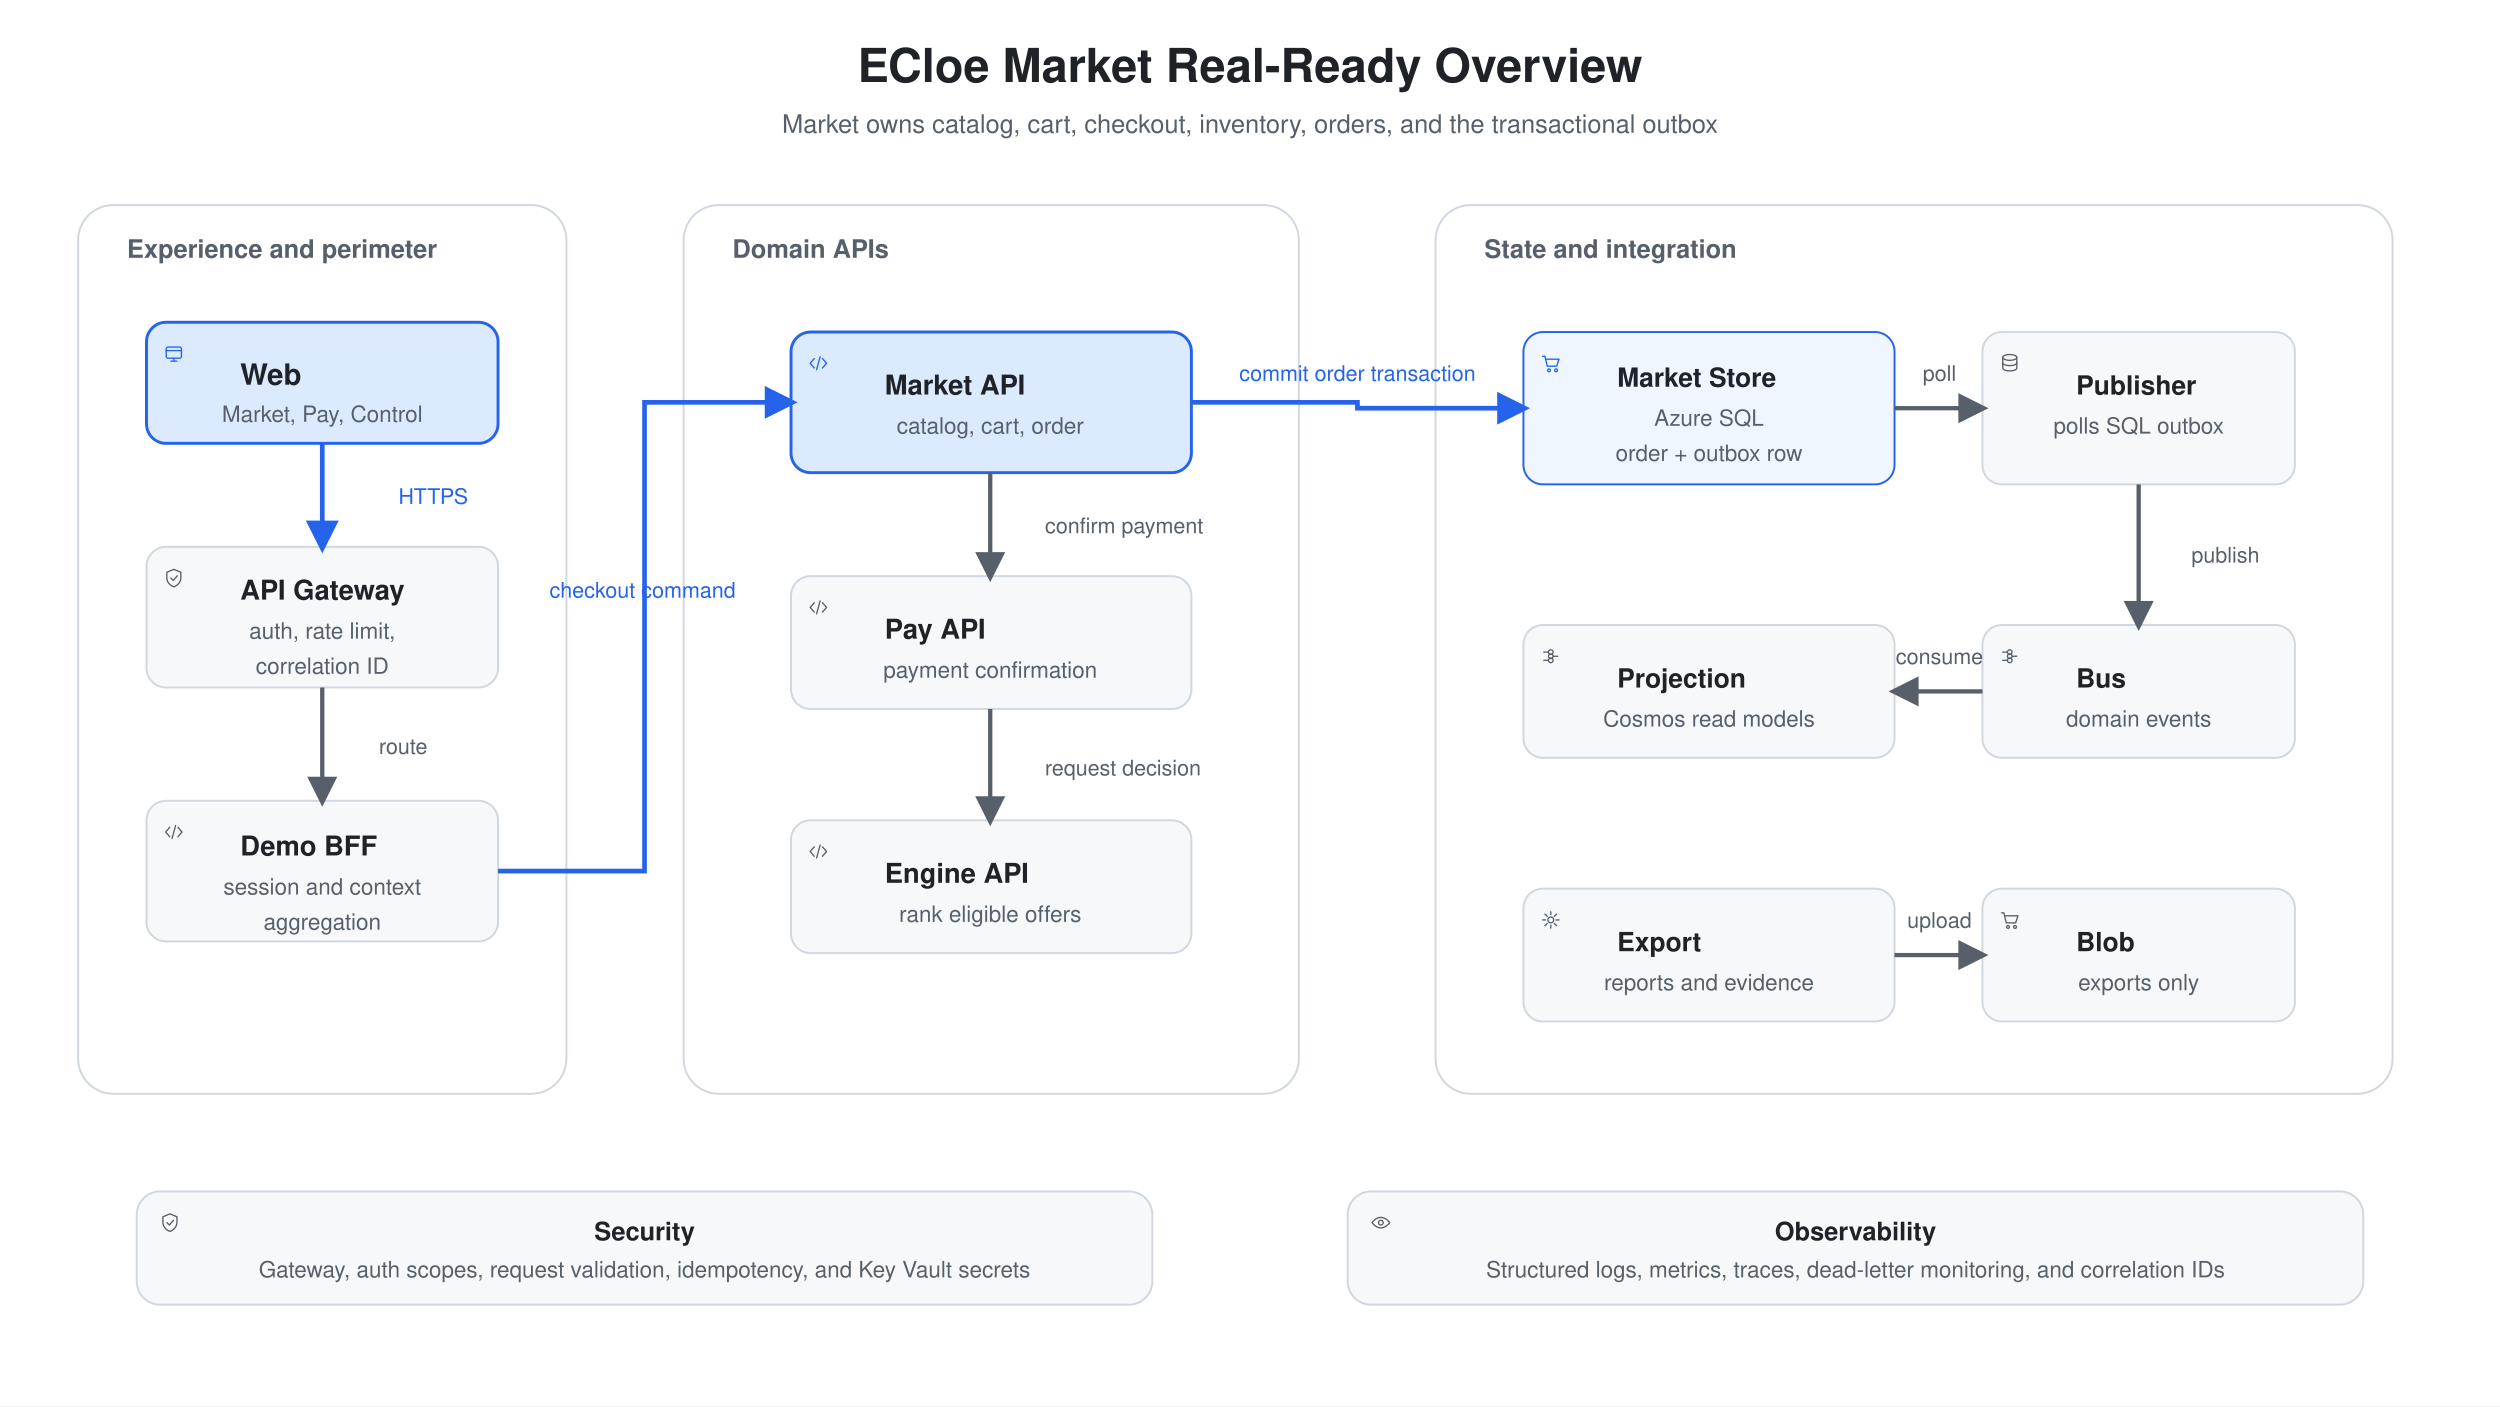
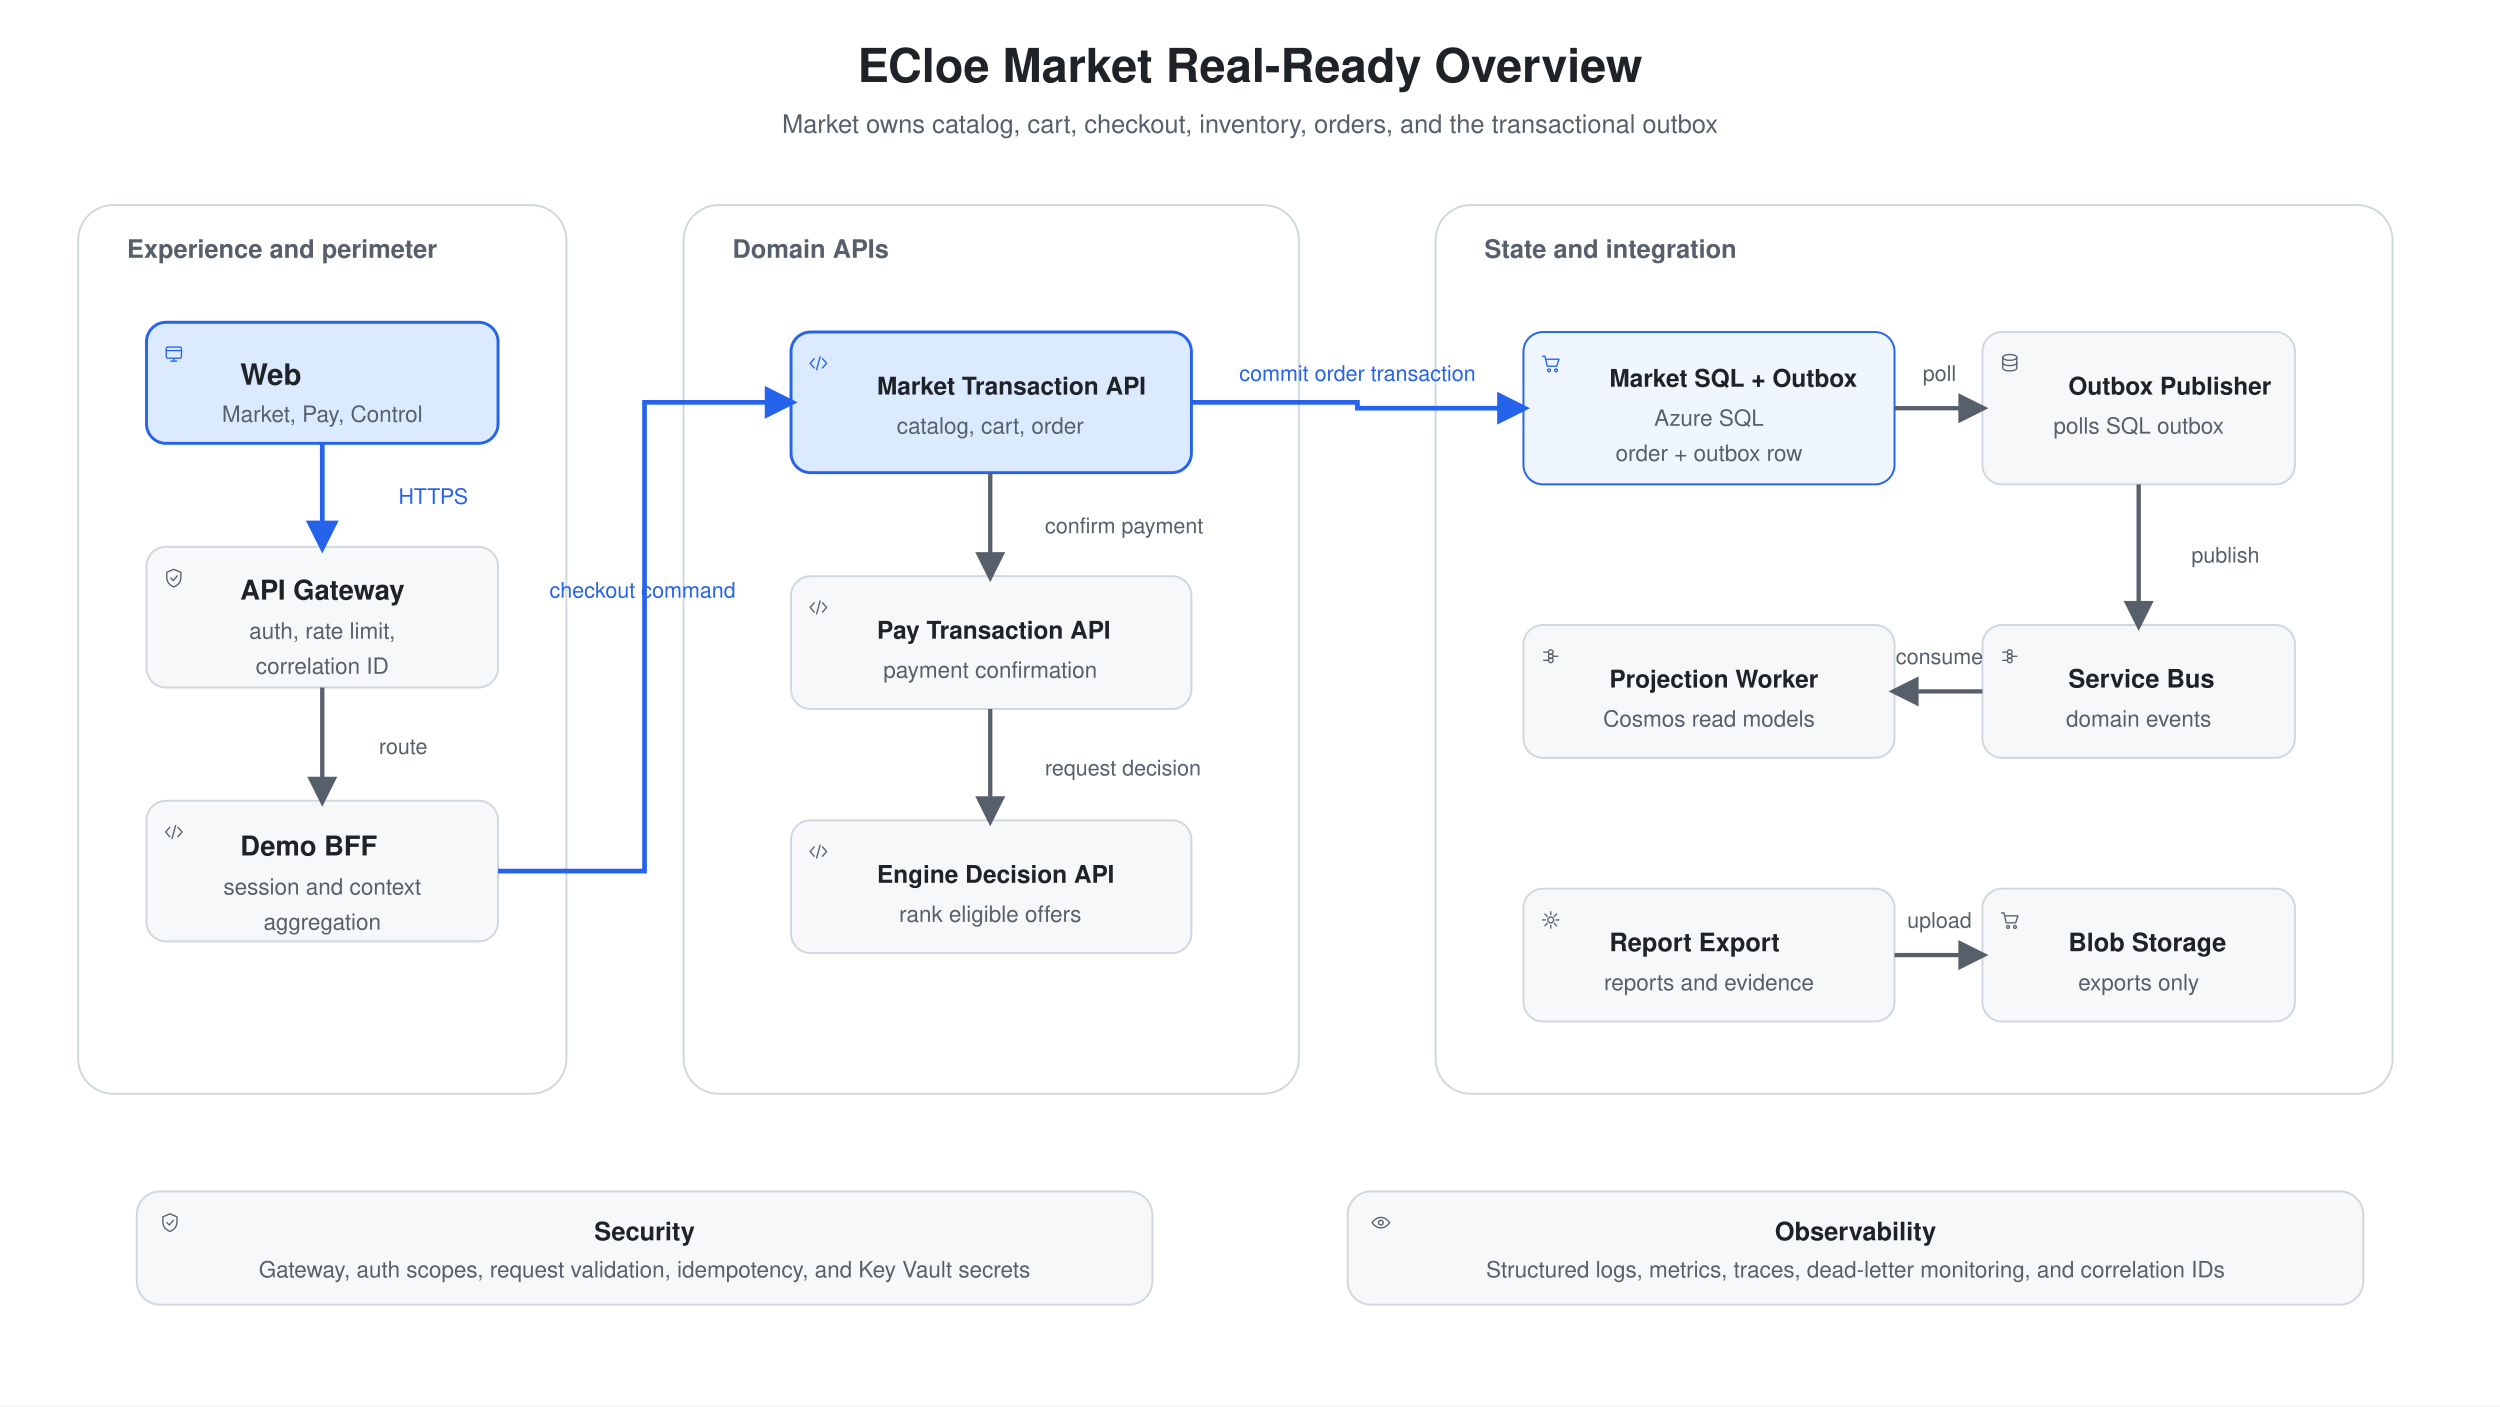
<svg xmlns="http://www.w3.org/2000/svg" viewBox="0 0 1280 720" role="img" aria-labelledby="title desc">
  <defs>
    <marker id="arrow" viewBox="0 0 10 10" refX="8" refY="5" markerWidth="7" markerHeight="7" orient="auto-start-reverse">
      <path d="M 0 0 L 10 5 L 0 10 z" fill="#57606a" />
    </marker>
    <marker id="arrow-blue" viewBox="0 0 10 10" refX="8" refY="5" markerWidth="7" markerHeight="7" orient="auto-start-reverse">
      <path d="M 0 0 L 10 5 L 0 10 z" fill="#2563eb" />
    </marker>
    <g id="icon-web" fill="none" stroke="currentColor" stroke-width="2.3" stroke-linecap="round" stroke-linejoin="round">
      <rect x="7" y="9" width="26" height="19" rx="3" />
      <path d="M7 15h26M15 33h10M20 28v5" />
    </g>
    <g id="icon-shield" fill="none" stroke="currentColor" stroke-width="2.3" stroke-linecap="round" stroke-linejoin="round">
      <path d="M20 5l12 5v9c0 8-5 13-12 16C13 32 8 27 8 19v-9l12-5z" />
      <path d="M15 20l4 4 7-8" />
    </g>
    <g id="icon-api" fill="none" stroke="currentColor" stroke-width="2.3" stroke-linecap="round" stroke-linejoin="round">
      <path d="M13 12l-7 8 7 8M27 12l7 8-7 8M23 9l-6 22" />
    </g>
    <g id="icon-wallet" fill="none" stroke="currentColor" stroke-width="2.3" stroke-linecap="round" stroke-linejoin="round">
      <path d="M7 13h24a4 4 0 0 1 4 4v13H9a4 4 0 0 1-4-4V12a4 4 0 0 1 4-4h20v5" />
      <path d="M27 22h8M29 22h1" />
    </g>
    <g id="icon-cart" fill="none" stroke="currentColor" stroke-width="2.3" stroke-linecap="round" stroke-linejoin="round">
      <path d="M6 8h4l4 17h16l4-12H13" />
      <circle cx="17" cy="32" r="2.4" />
      <circle cx="29" cy="32" r="2.4" />
    </g>
    <g id="icon-decision" fill="none" stroke="currentColor" stroke-width="2.3" stroke-linecap="round" stroke-linejoin="round">
      <path d="M8 13h8M8 27h8M24 20h8" />
      <circle cx="20" cy="13" r="4" />
      <circle cx="20" cy="27" r="4" />
      <circle cx="20" cy="20" r="4" />
    </g>
    <g id="icon-database" fill="none" stroke="currentColor" stroke-width="2.3" stroke-linecap="round" stroke-linejoin="round">
      <ellipse cx="20" cy="10" rx="12" ry="5" />
      <path d="M8 10v18c0 3 5 5 12 5s12-2 12-5V10" />
      <path d="M8 19c0 3 5 5 12 5s12-2 12-5" />
    </g>
    <g id="icon-bus" fill="none" stroke="currentColor" stroke-width="2.3" stroke-linecap="round" stroke-linejoin="round">
      <rect x="7" y="10" width="26" height="20" rx="4" />
      <path d="M11 16h18M11 22h12" />
      <path d="M14 34v-4M26 34v-4" />
    </g>
    <g id="icon-worker" fill="none" stroke="currentColor" stroke-width="2.3" stroke-linecap="round" stroke-linejoin="round">
      <circle cx="20" cy="20" r="5" />
      <path d="M20 6v5M20 29v5M6 20h5M29 20h5M10 10l4 4M26 26l4 4M30 10l-4 4M14 26l-4 4" />
    </g>
    <g id="icon-artifact" fill="none" stroke="currentColor" stroke-width="2.3" stroke-linecap="round" stroke-linejoin="round">
      <path d="M7 12h10l3 4h13v15H7z" />
      <path d="M15 25h10M20 20v10" />
    </g>
    <g id="icon-chart" fill="none" stroke="currentColor" stroke-width="2.3" stroke-linecap="round" stroke-linejoin="round">
      <path d="M8 31h24" />
      <rect x="10" y="20" width="5" height="11" rx="1" />
      <rect x="18" y="14" width="5" height="17" rx="1" />
      <rect x="26" y="9" width="5" height="22" rx="1" />
    </g>
    <g id="icon-doc" fill="none" stroke="currentColor" stroke-width="2.3" stroke-linecap="round" stroke-linejoin="round">
      <path d="M12 6h12l6 6v22H12z" />
      <path d="M24 6v8h6M16 20h12M16 26h12" />
    </g>
    <g id="icon-eye" fill="none" stroke="currentColor" stroke-width="2.3" stroke-linecap="round" stroke-linejoin="round">
      <path d="M5 20s6-9 15-9 15 9 15 9-6 9-15 9-15-9-15-9z" />
      <circle cx="20" cy="20" r="4" />
    </g>
  </defs>
  <rect width="1280" height="720" fill="#ffffff" />
  <text x="640" y="42" text-anchor="middle" font-family="Segoe UI, Helvetica, Arial, sans-serif" font-size="24" font-weight="700" fill="#1f2328">ECloe Market Real-Ready Overview</text>
  <text x="640" y="68" text-anchor="middle" font-family="Segoe UI, Helvetica, Arial, sans-serif" font-size="13" fill="#57606a">Market owns catalog, cart, checkout, inventory, orders, and the transactional outbox</text>
  <rect x="40" y="105" width="250" height="455" rx="18" fill="#ffffff" stroke="#d0d7de" />
  <text x="65" y="132" font-family="Segoe UI, Helvetica, Arial, sans-serif" font-size="13" font-weight="700" fill="#57606a">Experience and perimeter</text>
  <rect x="75" y="165" width="180" height="62" rx="10" fill="#dbeafe" stroke="#2563eb" stroke-width="1.5" data-card="true" />
  <use href="#icon-web" transform="translate(83 175) scale(0.30)" color="#2563eb" aria-hidden="true" />
  <text x="123" y="197" text-anchor="start" font-family="Segoe UI, Helvetica, Arial, sans-serif" font-size="15" font-weight="700" fill="#1f2328">Web</text>
  <text x="165" y="216" text-anchor="middle" font-family="Segoe UI, Helvetica, Arial, sans-serif" font-size="11.5" fill="#57606a">Market, Pay, Control</text>
  <rect x="75" y="280" width="180" height="72" rx="10" fill="#f6f8fa" stroke="#d0d7de" data-card="true" />
  <use href="#icon-shield" transform="translate(83 290) scale(0.30)" color="#57606a" aria-hidden="true" />
  <text x="123" y="307" text-anchor="start" font-family="Segoe UI, Helvetica, Arial, sans-serif" font-size="14" font-weight="700" fill="#1f2328">API Gateway</text>
  <text x="165" y="327" text-anchor="middle" font-family="Segoe UI, Helvetica, Arial, sans-serif" font-size="11.5" fill="#57606a">auth, rate limit,</text>
  <text x="165" y="345" text-anchor="middle" font-family="Segoe UI, Helvetica, Arial, sans-serif" font-size="11.5" fill="#57606a">correlation ID</text>
  <rect x="75" y="410" width="180" height="72" rx="10" fill="#f6f8fa" stroke="#d0d7de" data-card="true" />
  <use href="#icon-api" transform="translate(83 420) scale(0.30)" color="#57606a" aria-hidden="true" />
  <text x="123" y="438" text-anchor="start" font-family="Segoe UI, Helvetica, Arial, sans-serif" font-size="14" font-weight="700" fill="#1f2328">Demo BFF</text>
  <text x="165" y="458" text-anchor="middle" font-family="Segoe UI, Helvetica, Arial, sans-serif" font-size="11.5" fill="#57606a">session and context</text>
  <text x="165" y="476" text-anchor="middle" font-family="Segoe UI, Helvetica, Arial, sans-serif" font-size="11.5" fill="#57606a">aggregation</text>
  <line x1="165" y1="227" x2="165" y2="280" stroke="#2563eb" stroke-width="2.4" marker-end="url(#arrow-blue)" />
  <text x="204" y="258" font-family="Segoe UI, Helvetica, Arial, sans-serif" font-size="11" fill="#2563eb">HTTPS</text>
  <line x1="165" y1="352" x2="165" y2="410" stroke="#57606a" stroke-width="2.2" marker-end="url(#arrow)" />
  <text x="194" y="386" font-family="Segoe UI, Helvetica, Arial, sans-serif" font-size="11" fill="#57606a">route</text>
  <rect x="350" y="105" width="315" height="455" rx="18" fill="#ffffff" stroke="#d0d7de" />
  <text x="375" y="132" font-family="Segoe UI, Helvetica, Arial, sans-serif" font-size="13" font-weight="700" fill="#57606a">Domain APIs</text>
  <rect x="405" y="170" width="205" height="72" rx="10" fill="#dbeafe" stroke="#2563eb" stroke-width="1.5" data-card="true" />
  <use href="#icon-api" transform="translate(413 180) scale(0.30)" color="#2563eb" aria-hidden="true" />
-   <text x="453" y="202" text-anchor="start" font-family="Segoe UI, Helvetica, Arial, sans-serif" font-size="14" font-weight="700" fill="#1f2328">Market API</text>
+   <text x="449" y="202" text-anchor="start" font-family="Segoe UI, Helvetica, Arial, sans-serif" font-size="12.5" font-weight="700" fill="#1f2328">Market Transaction API</text>
  <text x="507" y="222" text-anchor="middle" font-family="Segoe UI, Helvetica, Arial, sans-serif" font-size="11.5" fill="#57606a">catalog, cart, order</text>
  <rect x="405" y="295" width="205" height="68" rx="10" fill="#f6f8fa" stroke="#d0d7de" data-card="true" />
  <use href="#icon-api" transform="translate(413 305) scale(0.30)" color="#57606a" aria-hidden="true" />
-   <text x="453" y="327" text-anchor="start" font-family="Segoe UI, Helvetica, Arial, sans-serif" font-size="14" font-weight="700" fill="#1f2328">Pay API</text>
+   <text x="449" y="327" text-anchor="start" font-family="Segoe UI, Helvetica, Arial, sans-serif" font-size="12.5" font-weight="700" fill="#1f2328">Pay Transaction API</text>
  <text x="507" y="347" text-anchor="middle" font-family="Segoe UI, Helvetica, Arial, sans-serif" font-size="11.5" fill="#57606a">payment confirmation</text>
  <rect x="405" y="420" width="205" height="68" rx="10" fill="#f6f8fa" stroke="#d0d7de" data-card="true" />
  <use href="#icon-api" transform="translate(413 430) scale(0.30)" color="#57606a" aria-hidden="true" />
-   <text x="453" y="452" text-anchor="start" font-family="Segoe UI, Helvetica, Arial, sans-serif" font-size="14" font-weight="700" fill="#1f2328">Engine API</text>
+   <text x="449" y="452" text-anchor="start" font-family="Segoe UI, Helvetica, Arial, sans-serif" font-size="12.5" font-weight="700" fill="#1f2328">Engine Decision API</text>
  <text x="507" y="472" text-anchor="middle" font-family="Segoe UI, Helvetica, Arial, sans-serif" font-size="11.5" fill="#57606a">rank eligible offers</text>
  <polyline points="255,446 330,446 330,206 405,206" fill="none" stroke="#2563eb" stroke-width="2.4" marker-end="url(#arrow-blue)" />
  <text x="329" y="306" text-anchor="middle" font-family="Segoe UI, Helvetica, Arial, sans-serif" font-size="11" fill="#2563eb">checkout command</text>
  <line x1="507" y1="242" x2="507" y2="295" stroke="#57606a" stroke-width="2.2" marker-end="url(#arrow)" />
  <text x="535" y="273" font-family="Segoe UI, Helvetica, Arial, sans-serif" font-size="11" fill="#57606a">confirm payment</text>
  <line x1="507" y1="363" x2="507" y2="420" stroke="#57606a" stroke-width="2.2" marker-end="url(#arrow)" />
  <text x="535" y="397" font-family="Segoe UI, Helvetica, Arial, sans-serif" font-size="11" fill="#57606a">request decision</text>
  <rect x="735" y="105" width="490" height="455" rx="18" fill="#ffffff" stroke="#d0d7de" />
  <text x="760" y="132" font-family="Segoe UI, Helvetica, Arial, sans-serif" font-size="13" font-weight="700" fill="#57606a">State and integration</text>
  <rect x="780" y="170" width="190" height="78" rx="10" fill="#eff6ff" stroke="#2563eb" data-card="true" />
  <use href="#icon-cart" transform="translate(788 180) scale(0.30)" color="#2563eb" aria-hidden="true" />
-   <text x="828" y="198" text-anchor="start" font-family="Segoe UI, Helvetica, Arial, sans-serif" font-size="13.5" font-weight="700" fill="#1f2328">Market Store</text>
+   <text x="824" y="198" text-anchor="start" font-family="Segoe UI, Helvetica, Arial, sans-serif" font-size="12.5" font-weight="700" fill="#1f2328">Market SQL + Outbox</text>
  <text x="875" y="218" text-anchor="middle" font-family="Segoe UI, Helvetica, Arial, sans-serif" font-size="11.5" fill="#57606a">Azure SQL</text>
  <text x="875" y="236" text-anchor="middle" font-family="Segoe UI, Helvetica, Arial, sans-serif" font-size="11.5" fill="#57606a">order + outbox row</text>
  <rect x="1015" y="170" width="160" height="78" rx="10" fill="#f6f8fa" stroke="#d0d7de" data-card="true" />
  <use href="#icon-database" transform="translate(1023 180) scale(0.30)" color="#57606a" aria-hidden="true" />
-   <text x="1063" y="202" text-anchor="start" font-family="Segoe UI, Helvetica, Arial, sans-serif" font-size="13.5" font-weight="700" fill="#1f2328">Publisher</text>
+   <text x="1059" y="202" text-anchor="start" font-family="Segoe UI, Helvetica, Arial, sans-serif" font-size="12.5" font-weight="700" fill="#1f2328">Outbox Publisher</text>
  <text x="1095" y="222" text-anchor="middle" font-family="Segoe UI, Helvetica, Arial, sans-serif" font-size="11.5" fill="#57606a">polls SQL outbox</text>
  <rect x="1015" y="320" width="160" height="68" rx="10" fill="#f6f8fa" stroke="#d0d7de" data-card="true" />
  <use href="#icon-decision" transform="translate(1023 330) scale(0.30)" color="#57606a" aria-hidden="true" />
-   <text x="1063" y="352" text-anchor="start" font-family="Segoe UI, Helvetica, Arial, sans-serif" font-size="13.5" font-weight="700" fill="#1f2328">Bus</text>
+   <text x="1059" y="352" text-anchor="start" font-family="Segoe UI, Helvetica, Arial, sans-serif" font-size="13" font-weight="700" fill="#1f2328">Service Bus</text>
  <text x="1095" y="372" text-anchor="middle" font-family="Segoe UI, Helvetica, Arial, sans-serif" font-size="11.5" fill="#57606a">domain events</text>
  <rect x="780" y="320" width="190" height="68" rx="10" fill="#f6f8fa" stroke="#d0d7de" data-card="true" />
  <use href="#icon-decision" transform="translate(788 330) scale(0.30)" color="#57606a" aria-hidden="true" />
-   <text x="828" y="352" text-anchor="start" font-family="Segoe UI, Helvetica, Arial, sans-serif" font-size="13.5" font-weight="700" fill="#1f2328">Projection</text>
+   <text x="824" y="352" text-anchor="start" font-family="Segoe UI, Helvetica, Arial, sans-serif" font-size="12.5" font-weight="700" fill="#1f2328">Projection Worker</text>
  <text x="875" y="372" text-anchor="middle" font-family="Segoe UI, Helvetica, Arial, sans-serif" font-size="11.5" fill="#57606a">Cosmos read models</text>
  <rect x="780" y="455" width="190" height="68" rx="10" fill="#f6f8fa" stroke="#d0d7de" data-card="true" />
  <use href="#icon-worker" transform="translate(788 465) scale(0.30)" color="#57606a" aria-hidden="true" />
-   <text x="828" y="487" text-anchor="start" font-family="Segoe UI, Helvetica, Arial, sans-serif" font-size="13.5" font-weight="700" fill="#1f2328">Export</text>
+   <text x="824" y="487" text-anchor="start" font-family="Segoe UI, Helvetica, Arial, sans-serif" font-size="13" font-weight="700" fill="#1f2328">Report Export</text>
  <text x="875" y="507" text-anchor="middle" font-family="Segoe UI, Helvetica, Arial, sans-serif" font-size="11.5" fill="#57606a">reports and evidence</text>
  <rect x="1015" y="455" width="160" height="68" rx="10" fill="#f6f8fa" stroke="#d0d7de" data-card="true" />
  <use href="#icon-cart" transform="translate(1023 465) scale(0.30)" color="#57606a" aria-hidden="true" />
-   <text x="1063" y="487" text-anchor="start" font-family="Segoe UI, Helvetica, Arial, sans-serif" font-size="13.5" font-weight="700" fill="#1f2328">Blob</text>
+   <text x="1059" y="487" text-anchor="start" font-family="Segoe UI, Helvetica, Arial, sans-serif" font-size="13" font-weight="700" fill="#1f2328">Blob Storage</text>
  <text x="1095" y="507" text-anchor="middle" font-family="Segoe UI, Helvetica, Arial, sans-serif" font-size="11.5" fill="#57606a">exports only</text>
  <polyline points="610,206 695,206 695,209 780,209" fill="none" stroke="#2563eb" stroke-width="2.4" marker-end="url(#arrow-blue)" />
  <text x="695" y="195" text-anchor="middle" font-family="Segoe UI, Helvetica, Arial, sans-serif" font-size="11" fill="#2563eb">commit order transaction</text>
  <line x1="970" y1="209" x2="1015" y2="209" stroke="#57606a" stroke-width="2.2" marker-end="url(#arrow)" />
  <text x="993" y="195" text-anchor="middle" font-family="Segoe UI, Helvetica, Arial, sans-serif" font-size="11" fill="#57606a">poll</text>
  <line x1="1095" y1="248" x2="1095" y2="320" stroke="#57606a" stroke-width="2.2" marker-end="url(#arrow)" />
  <text x="1122" y="288" font-family="Segoe UI, Helvetica, Arial, sans-serif" font-size="11" fill="#57606a">publish</text>
  <line x1="1015" y1="354" x2="970" y2="354" stroke="#57606a" stroke-width="2.2" marker-end="url(#arrow)" />
  <text x="993" y="340" text-anchor="middle" font-family="Segoe UI, Helvetica, Arial, sans-serif" font-size="11" fill="#57606a">consume</text>
  <line x1="970" y1="489" x2="1015" y2="489" stroke="#57606a" stroke-width="2.2" marker-end="url(#arrow)" />
  <text x="993" y="475" text-anchor="middle" font-family="Segoe UI, Helvetica, Arial, sans-serif" font-size="11" fill="#57606a">upload</text>
  <rect x="70" y="610" width="520" height="58" rx="12" fill="#f6f8fa" stroke="#d0d7de" data-card="true" />
  <use href="#icon-shield" transform="translate(81 620) scale(0.30)" color="#57606a" aria-hidden="true" />
  <text x="330" y="635" text-anchor="middle" font-family="Segoe UI, Helvetica, Arial, sans-serif" font-size="13" font-weight="700" fill="#1f2328">Security</text>
  <text x="330" y="654" text-anchor="middle" font-family="Segoe UI, Helvetica, Arial, sans-serif" font-size="11.5" fill="#57606a">Gateway, auth scopes, request validation, idempotency, and Key Vault secrets</text>
  <rect x="690" y="610" width="520" height="58" rx="12" fill="#f6f8fa" stroke="#d0d7de" data-card="true" />
  <use href="#icon-eye" transform="translate(701 620) scale(0.30)" color="#57606a" aria-hidden="true" />
  <text x="950" y="635" text-anchor="middle" font-family="Segoe UI, Helvetica, Arial, sans-serif" font-size="13" font-weight="700" fill="#1f2328">Observability</text>
  <text x="950" y="654" text-anchor="middle" font-family="Segoe UI, Helvetica, Arial, sans-serif" font-size="11.5" fill="#57606a">Structured logs, metrics, traces, dead-letter monitoring, and correlation IDs</text>
</svg>
